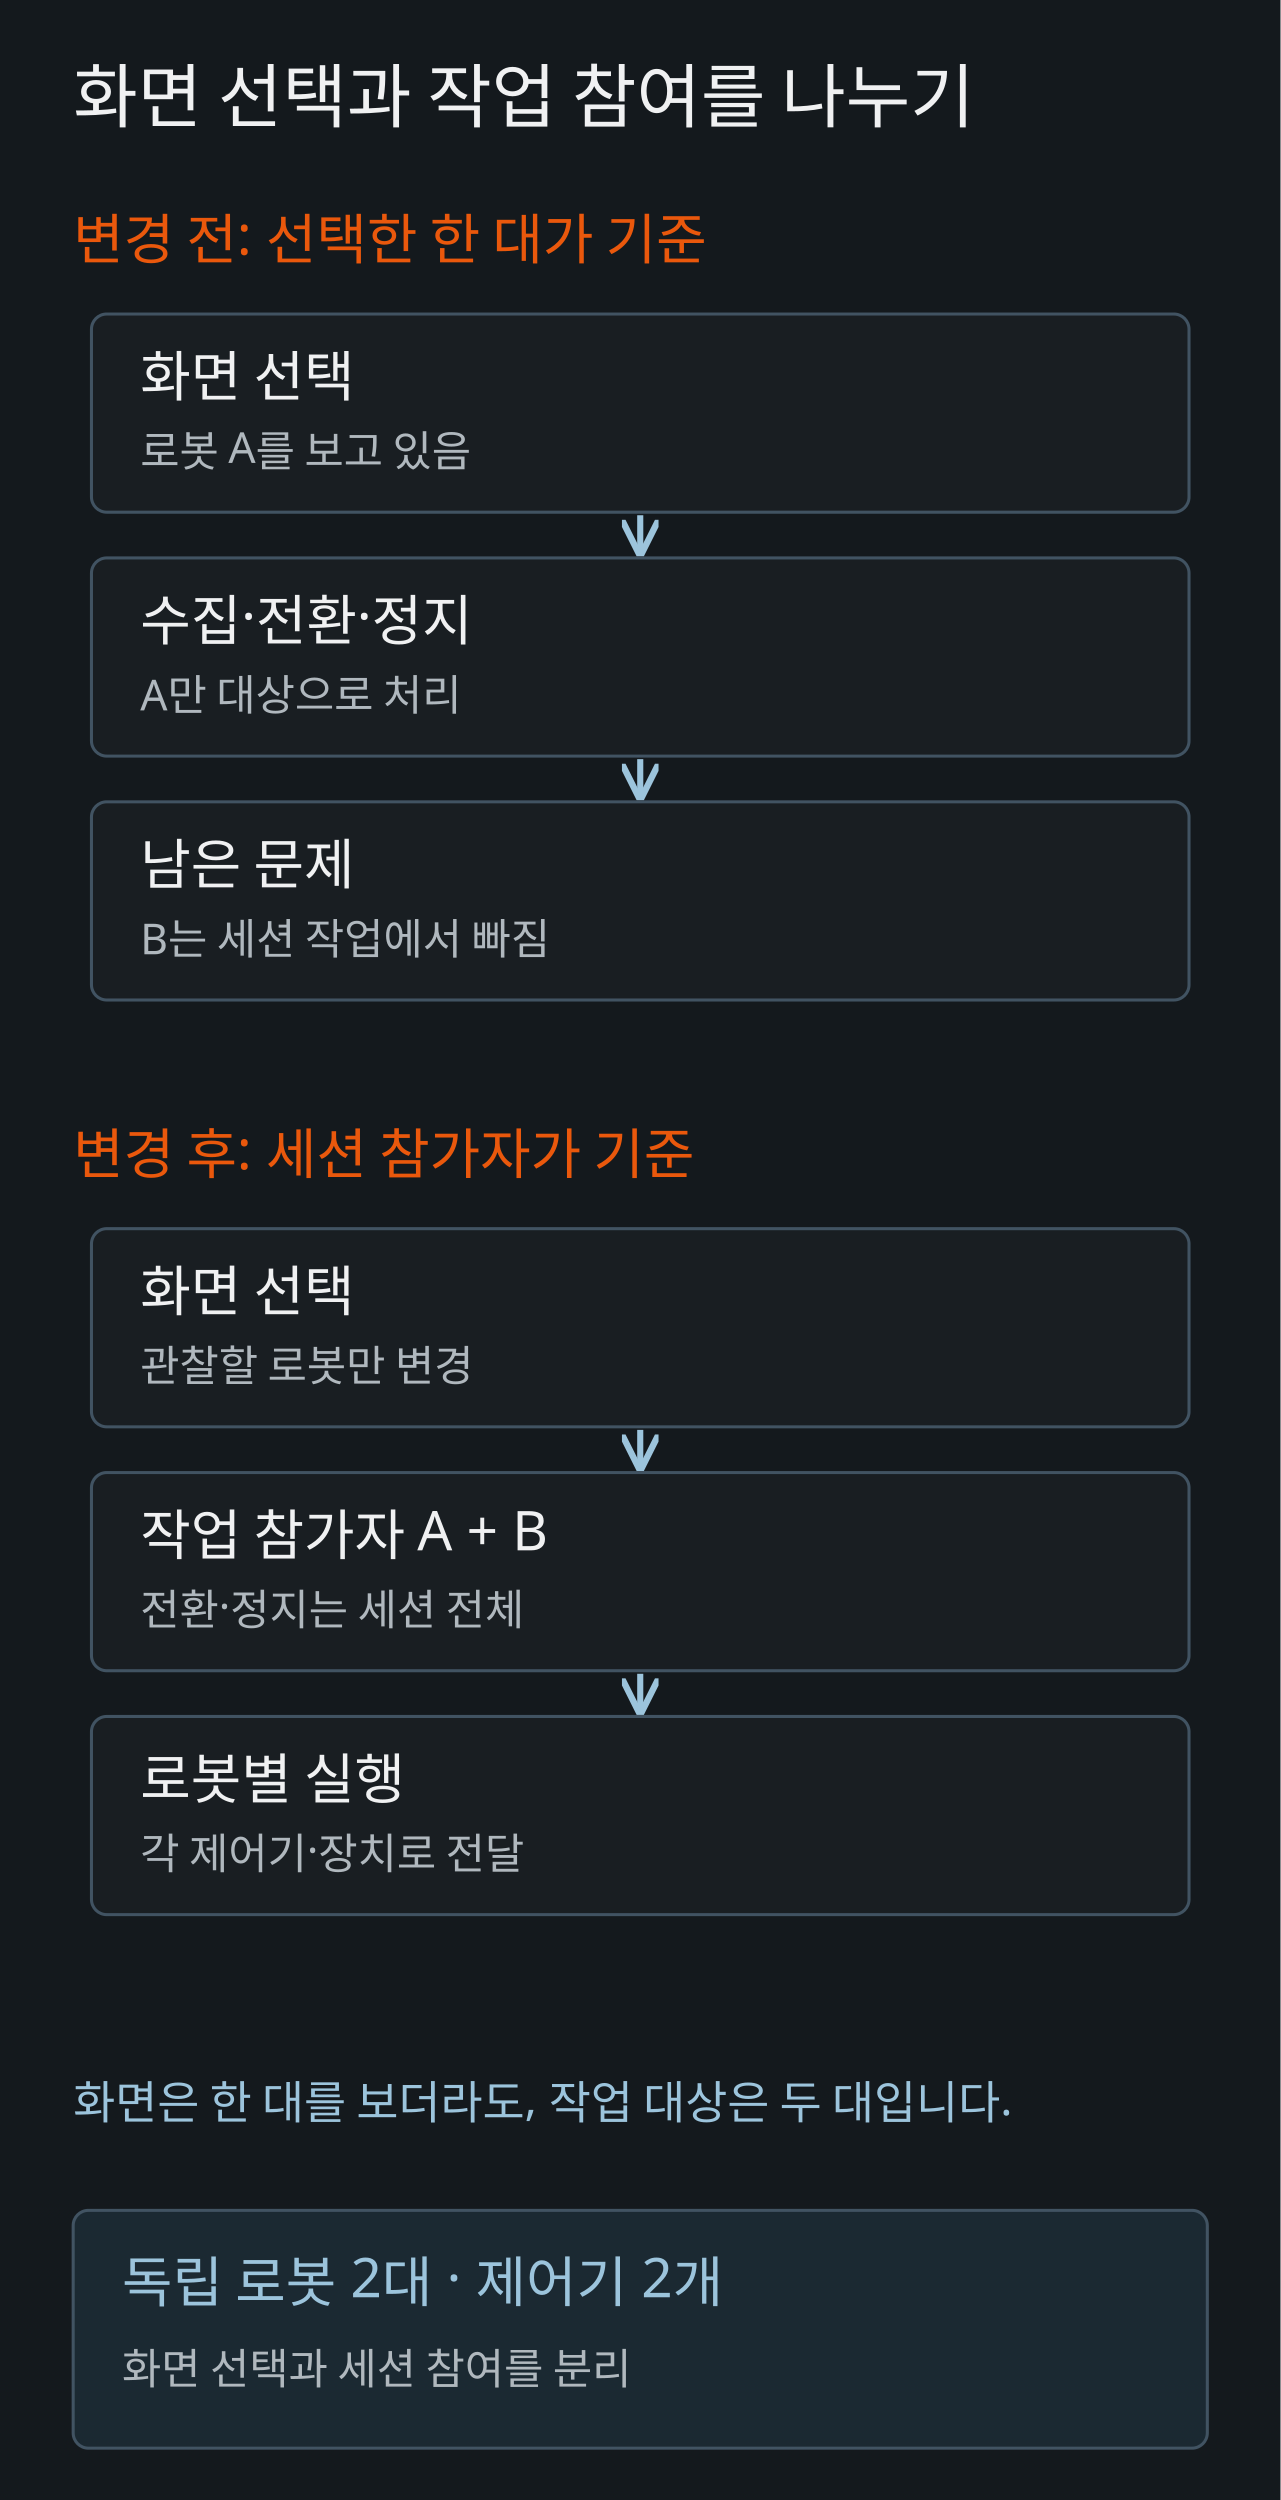
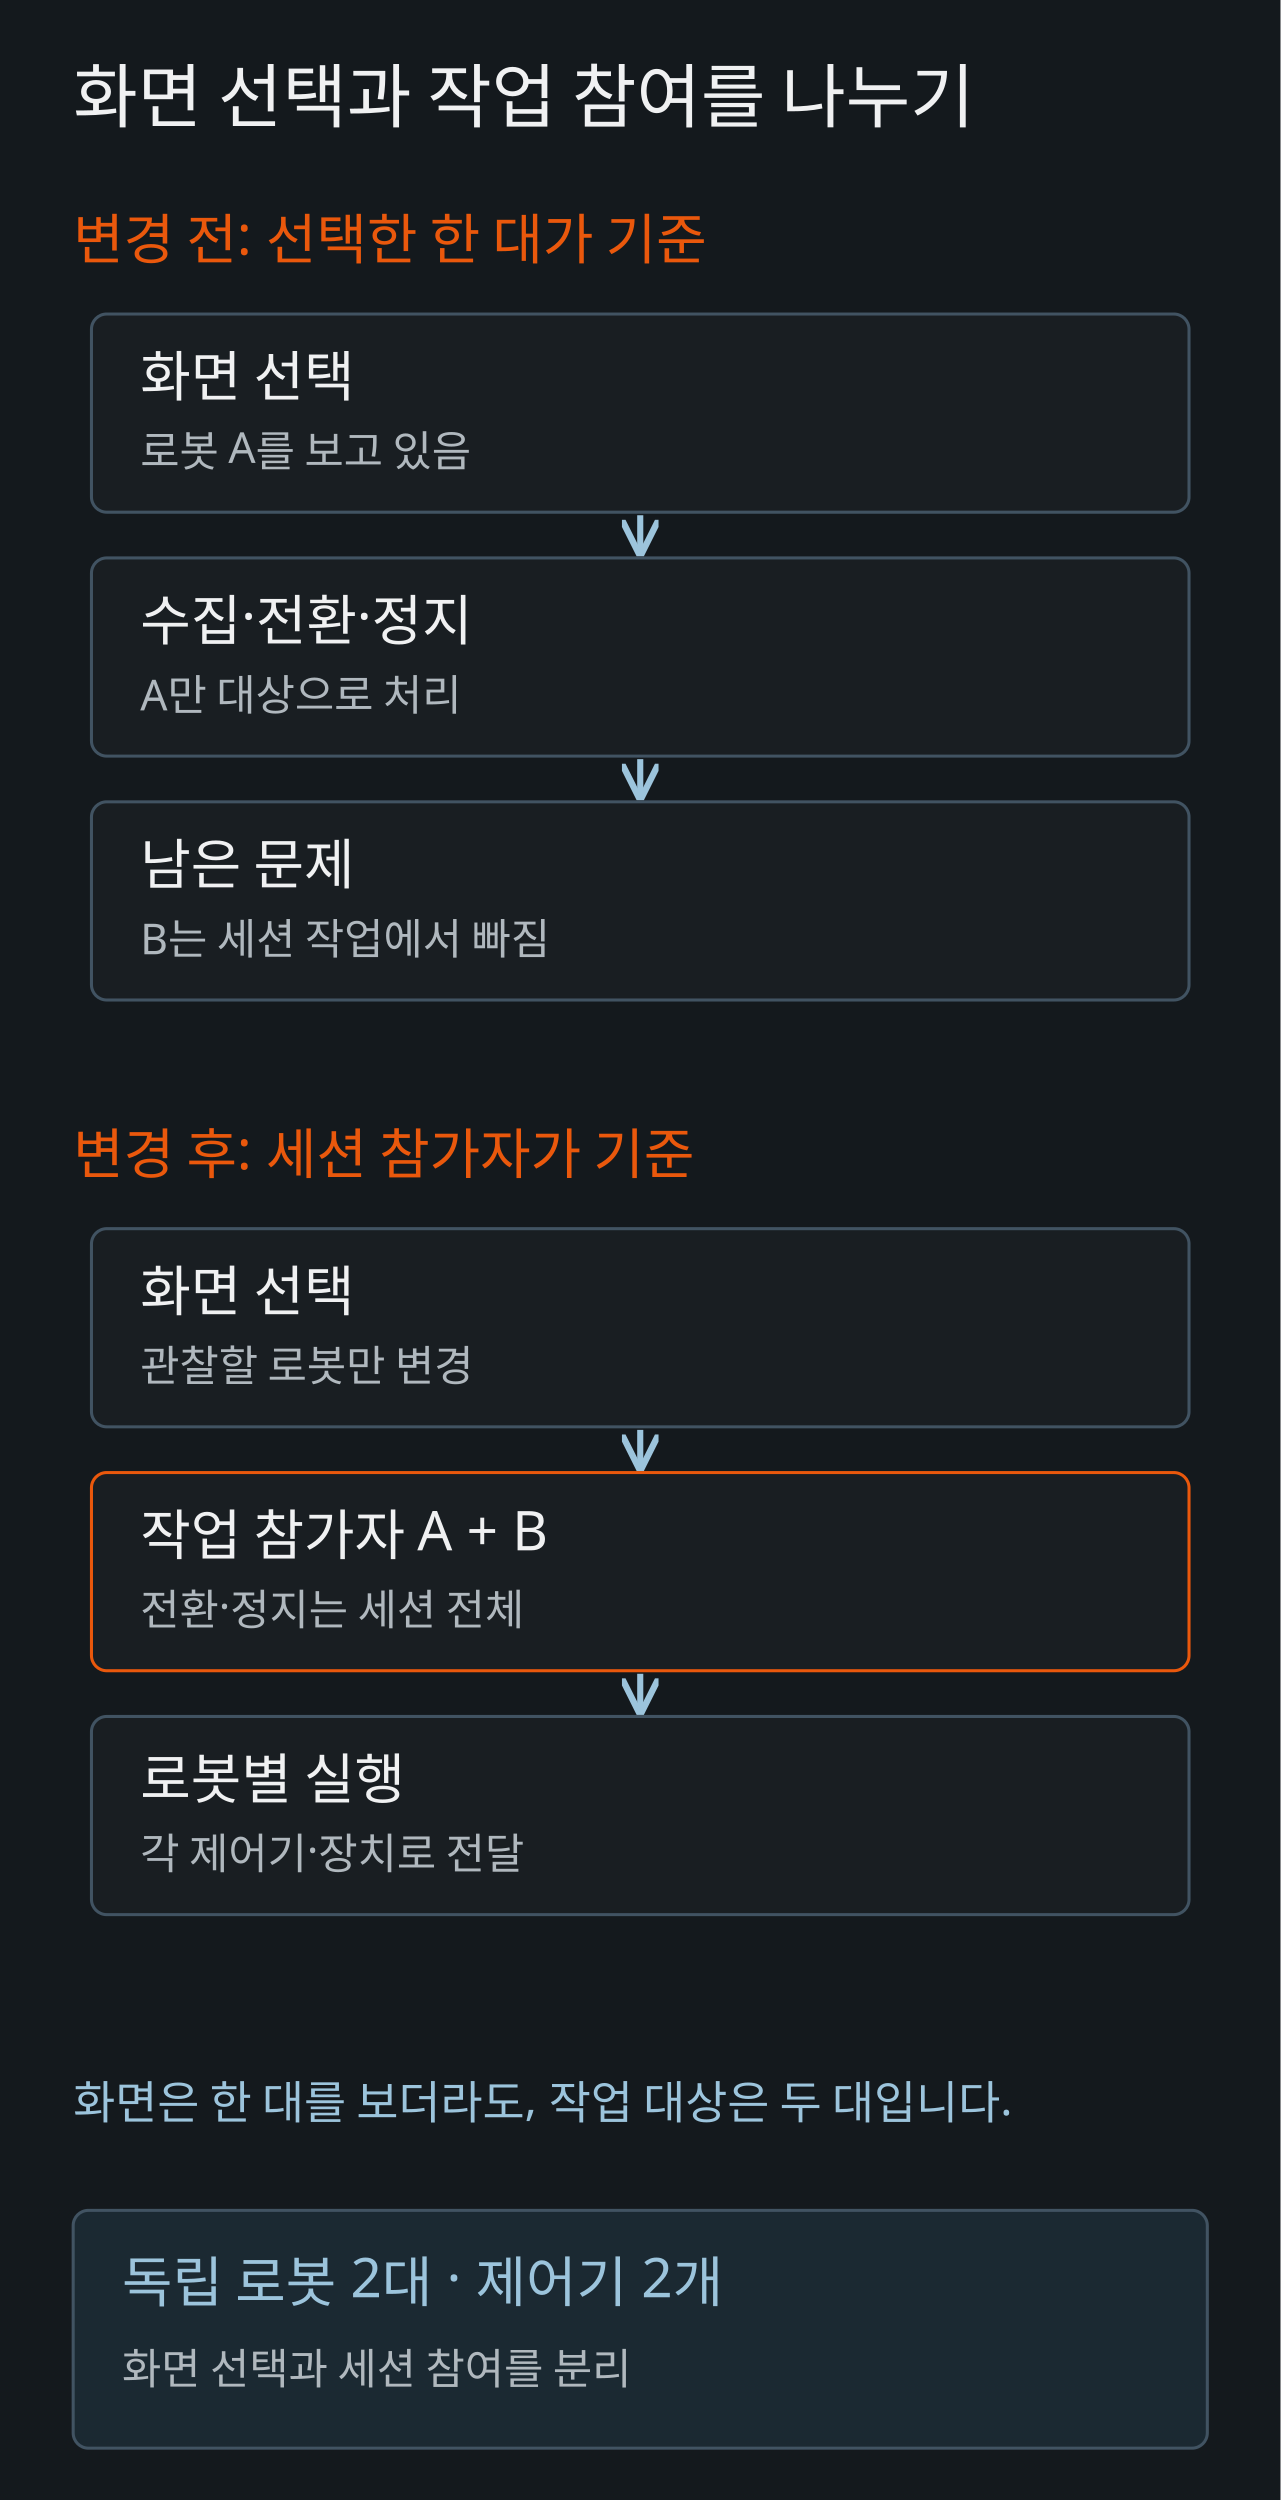
<svg xmlns="http://www.w3.org/2000/svg" viewBox="0 0 420 820" role="img" aria-labelledby="title">
  <defs>
    <marker id="arrow" viewBox="0 0 8 8" refX="7" refY="4" markerWidth="6" markerHeight="6" orient="auto">
      <path d="M0 0L8 4L0 8" fill="none" stroke="#9cc4dc" stroke-width="1.4" />
    </marker>
  </defs>
  <rect width="420" height="820" fill="#14191d" />
  <g font-family="Malgun Gothic,Pretendard,sans-serif">
    <text x="24" y="40" font-size="23" fill="#f0f1f2" text-anchor="start">화면 선택과 작업 참여를 나누기</text>
    <text x="24" y="85" font-size="18" fill="#EA580C" text-anchor="start">변경 전: 선택한 한 대가 기준</text>
    <rect x="30" y="103" width="360" height="65" rx="5" fill="#191e22" stroke="#415362" />
    <text x="46" y="130" font-size="18" fill="#f0f1f2" text-anchor="start">화면 선택</text>
    <text x="46" y="153" font-size="14" fill="#b0b8be" text-anchor="start">로봇 A를 보고 있음</text>
    <path d="M210 169L210 181" fill="none" stroke="#9cc4dc" stroke-width="2" marker-end="url(#arrow)" />
    <rect x="30" y="183" width="360" height="65" rx="5" fill="#191e22" stroke="#415362" />
    <text x="46" y="210" font-size="18" fill="#f0f1f2" text-anchor="start">수집·전환·정지</text>
    <text x="46" y="233" font-size="14" fill="#b0b8be" text-anchor="start">A만 대상으로 처리</text>
    <path d="M210 249L210 261" fill="none" stroke="#9cc4dc" stroke-width="2" marker-end="url(#arrow)" />
    <rect x="30" y="263" width="360" height="65" rx="5" fill="#191e22" stroke="#415362" />
    <text x="46" y="290" font-size="18" fill="#f0f1f2" text-anchor="start">남은 문제</text>
    <text x="46" y="313" font-size="14" fill="#b0b8be" text-anchor="start">B는 세션 작업에서 빠짐</text>
    <text x="24" y="385" font-size="18" fill="#EA580C" text-anchor="start">변경 후: 세션 참가자가 기준</text>
    <rect x="30" y="403" width="360" height="65" rx="5" fill="#191e22" stroke="#415362" />
    <text x="46" y="430" font-size="18" fill="#f0f1f2" text-anchor="start">화면 선택</text>
    <text x="46" y="453" font-size="14" fill="#b0b8be" text-anchor="start">관찰할 로봇만 변경</text>
    <path d="M210 469L210 481" fill="none" stroke="#9cc4dc" stroke-width="2" marker-end="url(#arrow)" />
-     <rect x="30" y="483" width="360" height="65" rx="5" fill="#191e22" stroke="#415362" />
+     <rect x="30" y="483" width="360" height="65" rx="5" fill="#191e22" stroke="#EA580C" />
    <text x="46" y="510" font-size="18" fill="#f0f1f2" text-anchor="start">작업 참가자 A + B</text>
    <text x="46" y="533" font-size="14" fill="#b0b8be" text-anchor="start">전환·정지는 세션 전체</text>
    <path d="M210 549L210 561" fill="none" stroke="#9cc4dc" stroke-width="2" marker-end="url(#arrow)" />
    <rect x="30" y="563" width="360" height="65" rx="5" fill="#191e22" stroke="#415362" />
    <text x="46" y="590" font-size="18" fill="#f0f1f2" text-anchor="start">로봇별 실행</text>
    <text x="46" y="613" font-size="14" fill="#b0b8be" text-anchor="start">각 제어기·장치로 전달</text>
    <text x="24" y="695" font-size="15" fill="#9cc4dc" text-anchor="start">화면은 한 대를 보더라도, 작업 대상은 두 대입니다.</text>
  </g>
  <g font-family="Malgun Gothic,Pretendard,sans-serif">
    <rect x="24" y="725" width="372" height="78" rx="5" fill="#1b2932" stroke="#415362" />
    <text x="40" y="755" font-size="18" fill="#9cc4dc">독립 로봇 2대 · 제어기 2개</text>
    <text x="40" y="782" font-size="14" fill="#b0b8be">화면 선택과 세션 참여를 분리</text>
  </g>
</svg>
